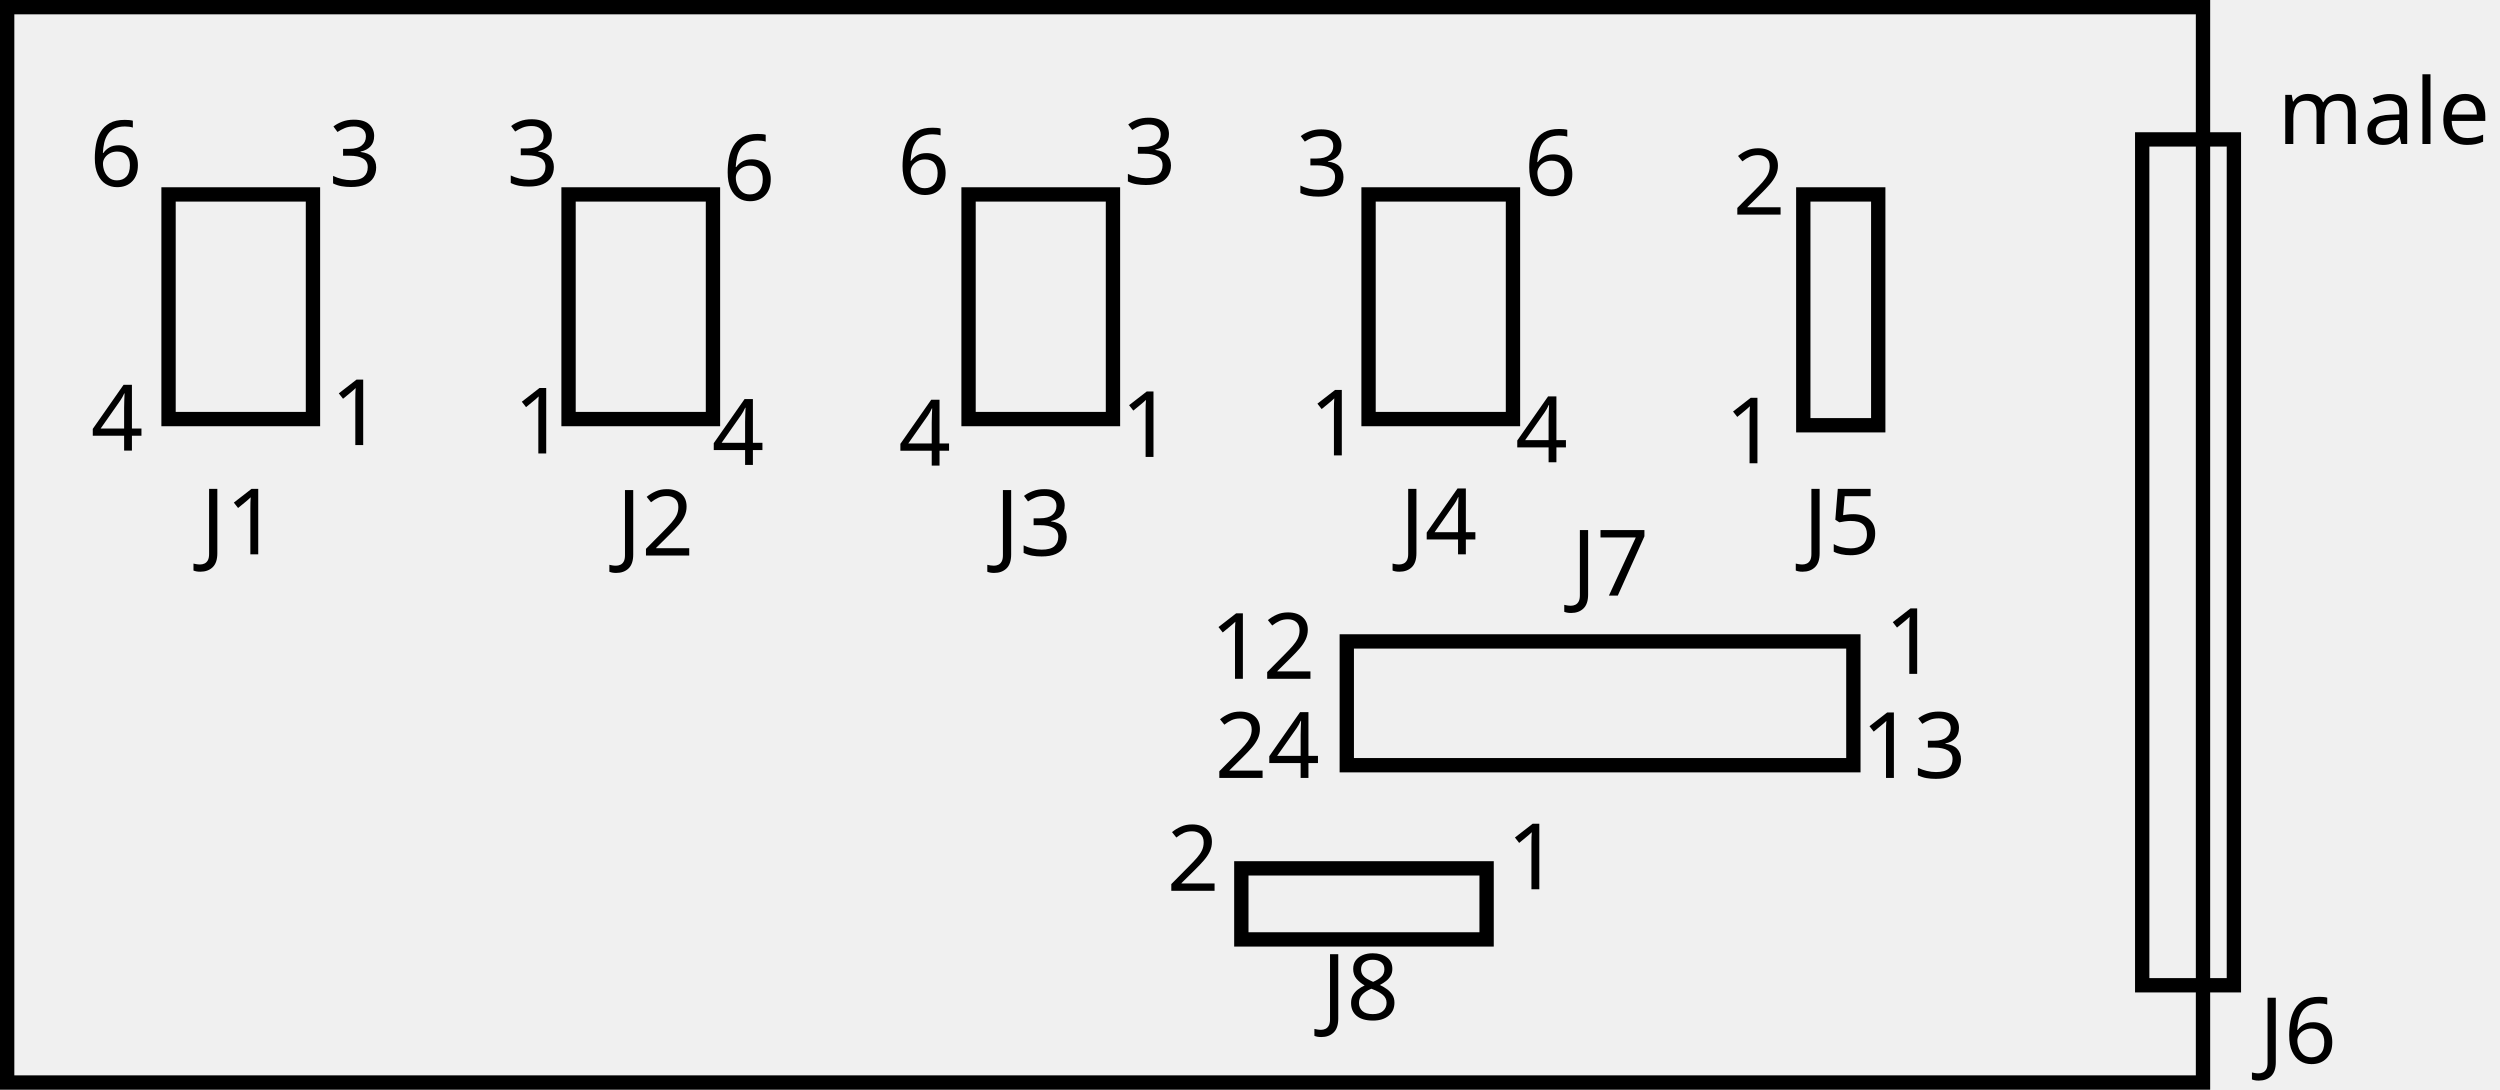
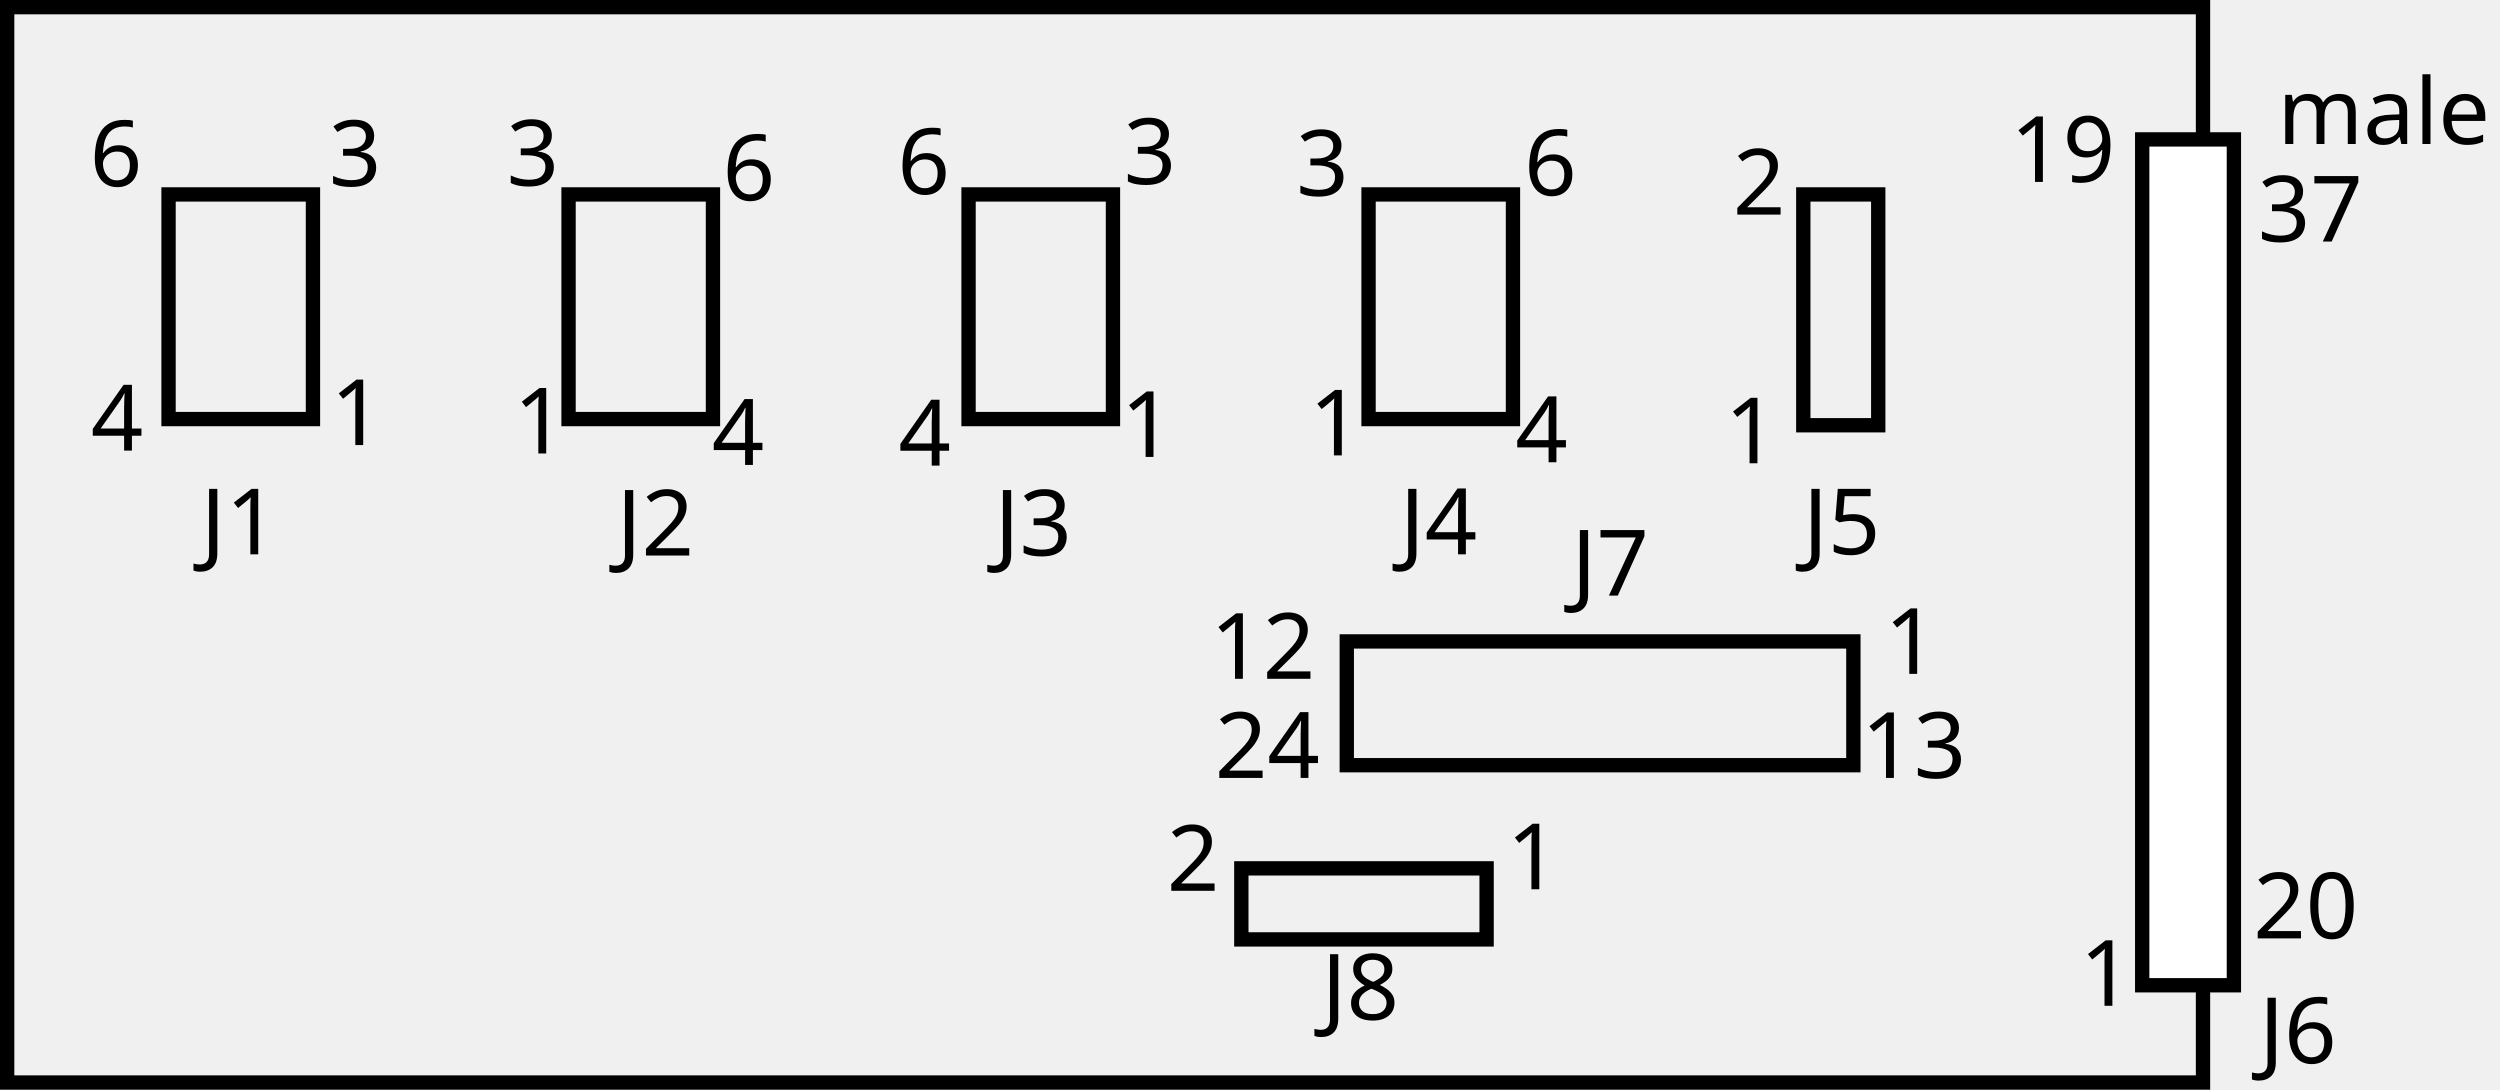
<svg xmlns="http://www.w3.org/2000/svg" width="1090.619" height="475.375" id="svg2" version="1.1">
  <defs id="defs4" />
  <g id="layer1" transform="translate(120.5289,-275.5428)">
    <rect style="fill:none;stroke:#000000;stroke-width:6.25;stroke-linecap:butt;stroke-linejoin:miter;stroke-miterlimit:4;stroke-opacity:1;stroke-dasharray:none;stroke-dashoffset:0" id="rect2985" width="957.931" height="469.125" x="-117.404" y="278.668" />
-     <rect style="fill:none;stroke:#000000;stroke-width:6.25;stroke-linecap:butt;stroke-linejoin:miter;stroke-miterlimit:4;stroke-opacity:1;stroke-dasharray:none;stroke-dashoffset:0" id="rect2987" width="40" height="369" x="814" y="336.362" />
+     <rect style="fill:#ffffff;stroke:#000000;stroke-width:6.25;stroke-linecap:butt;stroke-linejoin:miter;stroke-miterlimit:4;stroke-opacity:1;stroke-dasharray:none;stroke-dashoffset:0;fill-opacity:1" id="rect2987" width="40" height="369" x="814" y="336.362" />
    <text xml:space="preserve" style="font-size:40px;font-style:normal;font-weight:normal;line-height:125%;letter-spacing:0px;word-spacing:0px;fill:#000000;fill-opacity:1;stroke:none;font-family:Sans" x="873" y="338.362" id="text2989">
      <tspan id="tspan2991" x="873" y="338.362">male</tspan>
    </text>
    <text xml:space="preserve" style="font-size:40px;font-style:normal;font-weight:normal;line-height:125%;letter-spacing:0px;word-spacing:0px;fill:#000000;fill-opacity:1;stroke:none;font-family:Sans" x="865" y="739.362" id="text2993">
      <tspan id="tspan2995" x="865" y="739.362">J6</tspan>
    </text>
    <text xml:space="preserve" style="font-size:40px;font-style:normal;font-weight:normal;line-height:125%;letter-spacing:0px;word-spacing:0px;fill:#000000;fill-opacity:1;stroke:none;font-family:Sans" x="666" y="517.362" id="text2997">
      <tspan id="tspan2999" x="666" y="517.362">J5</tspan>
    </text>
    <text xml:space="preserve" style="font-size:40px;font-style:normal;font-weight:normal;line-height:125%;letter-spacing:0px;word-spacing:0px;fill:#000000;fill-opacity:1;stroke:none;font-family:Sans" x="565" y="535.362" id="text3001">
      <tspan id="tspan3003" x="565" y="535.362">J7</tspan>
    </text>
    <text xml:space="preserve" style="font-size:40px;font-style:normal;font-weight:normal;line-height:125%;letter-spacing:0px;word-spacing:0px;fill:#000000;fill-opacity:1;stroke:none;font-family:Sans" x="456" y="720.362" id="text3005">
      <tspan id="tspan3007" x="456" y="720.362">J8</tspan>
    </text>
    <text xml:space="preserve" style="font-size:40px;font-style:normal;font-weight:normal;line-height:125%;letter-spacing:0px;word-spacing:0px;fill:#000000;fill-opacity:1;stroke:none;font-family:Sans" x="490.101" y="517.362" id="text3009">
      <tspan id="tspan3011" x="490.101" y="517.362">J4</tspan>
    </text>
    <text xml:space="preserve" style="font-size:40px;font-style:normal;font-weight:normal;line-height:125%;letter-spacing:0px;word-spacing:0px;fill:#000000;fill-opacity:1;stroke:none;font-family:Sans" x="313.305" y="517.89" id="text3013">
      <tspan id="tspan3015" x="313.305" y="517.89">J3</tspan>
    </text>
    <text xml:space="preserve" style="font-size:40px;font-style:normal;font-weight:normal;line-height:125%;letter-spacing:0px;word-spacing:0px;fill:#000000;fill-opacity:1;stroke:none;font-family:Sans" x="148.431" y="517.89" id="text3017">
      <tspan id="tspan3019" x="148.431" y="517.89">J2</tspan>
    </text>
    <text xml:space="preserve" style="font-size:40px;font-style:normal;font-weight:normal;line-height:125%;letter-spacing:0px;word-spacing:0px;fill:#000000;fill-opacity:1;stroke:none;font-family:Sans" x="-33" y="517.362" id="text3021">
      <tspan id="tspan3023" x="-33" y="517.362">J1</tspan>
    </text>
    <rect style="fill:none;stroke:#000000;stroke-width:6.25;stroke-linecap:butt;stroke-linejoin:miter;stroke-miterlimit:4;stroke-opacity:1;stroke-dasharray:none;stroke-dashoffset:0" id="rect3025" width="63" height="98" x="-47" y="360.362" />
    <rect style="fill:none;stroke:#000000;stroke-width:6.25;stroke-linecap:butt;stroke-linejoin:miter;stroke-miterlimit:4;stroke-opacity:1;stroke-dasharray:none;stroke-dashoffset:0" id="rect3025-4" width="63" height="98" x="127.5" y="360.362" />
    <rect style="fill:none;stroke:#000000;stroke-width:6.25;stroke-linecap:butt;stroke-linejoin:miter;stroke-miterlimit:4;stroke-opacity:1;stroke-dasharray:none;stroke-dashoffset:0" id="rect3025-6" width="63" height="98" x="302" y="360.362" />
    <rect style="fill:none;stroke:#000000;stroke-width:6.25;stroke-linecap:butt;stroke-linejoin:miter;stroke-miterlimit:4;stroke-opacity:1;stroke-dasharray:none;stroke-dashoffset:0" id="rect3025-1" width="63" height="98" x="476.5" y="360.362" />
    <rect style="fill:none;stroke:#000000;stroke-width:6.25;stroke-linecap:butt;stroke-linejoin:miter;stroke-miterlimit:4;stroke-opacity:1;stroke-dasharray:none;stroke-dashoffset:0" id="rect3025-5" width="32.697" height="100.697" x="666.151" y="360.362" />
    <rect style="fill:none;stroke:#000000;stroke-width:6.25;stroke-linecap:butt;stroke-linejoin:miter;stroke-miterlimit:4;stroke-opacity:1;stroke-dasharray:none;stroke-dashoffset:0" id="rect3066" width="221" height="54" x="467" y="555.362" />
    <rect style="fill:none;stroke:#000000;stroke-width:6.25;stroke-linecap:butt;stroke-linejoin:miter;stroke-miterlimit:4;stroke-opacity:1;stroke-dasharray:none;stroke-dashoffset:0" id="rect3079" width="107" height="31" x="421" y="654.362" />
    <text xml:space="preserve" style="font-size:40px;font-style:normal;font-weight:normal;line-height:125%;letter-spacing:0px;word-spacing:0px;fill:#000000;fill-opacity:1;stroke:none;font-family:Sans" x="23.709" y="469.708" id="text3849">
      <tspan id="tspan3851" x="23.709" y="469.708">1</tspan>
    </text>
    <text xml:space="preserve" style="font-size:40px;font-style:normal;font-weight:normal;line-height:125%;letter-spacing:0px;word-spacing:0px;fill:#000000;fill-opacity:1;stroke:none;font-family:Sans" x="22.976" y="356.708" id="text3853">
      <tspan id="tspan3855" x="22.976" y="356.708">3</tspan>
    </text>
    <text xml:space="preserve" style="font-size:40px;font-style:normal;font-weight:normal;line-height:125%;letter-spacing:0px;word-spacing:0px;fill:#000000;fill-opacity:1;stroke:none;font-family:Sans" x="-80.897" y="472.126" id="text3857">
      <tspan id="tspan3859" x="-80.897" y="472.126">4</tspan>
    </text>
    <text xml:space="preserve" style="font-size:40px;font-style:normal;font-weight:normal;line-height:125%;letter-spacing:0px;word-spacing:0px;fill:#000000;fill-opacity:1;stroke:none;font-family:Sans" x="-81.37" y="356.787" id="text3861">
      <tspan id="tspan3863" x="-81.37" y="356.787">6</tspan>
    </text>
    <text xml:space="preserve" style="font-size:40px;font-style:normal;font-weight:normal;line-height:125%;letter-spacing:0px;word-spacing:0px;fill:#000000;fill-opacity:1;stroke:none;font-family:Sans" x="103.551" y="473.362" id="text3865">
      <tspan id="tspan3867" x="103.551" y="473.362">1</tspan>
    </text>
    <text xml:space="preserve" style="font-size:40px;font-style:normal;font-weight:normal;line-height:125%;letter-spacing:0px;word-spacing:0px;fill:#000000;fill-opacity:1;stroke:none;font-family:Sans" x="100.497" y="356.526" id="text3869">
      <tspan id="tspan3871" x="100.497" y="356.526">3</tspan>
    </text>
    <text xml:space="preserve" style="font-size:40px;font-style:normal;font-weight:normal;line-height:125%;letter-spacing:0px;word-spacing:0px;fill:#000000;fill-opacity:1;stroke:none;font-family:Sans" x="190" y="478.362" id="text3873">
      <tspan id="tspan3875" x="190" y="478.362">4</tspan>
    </text>
    <text xml:space="preserve" style="font-size:40px;font-style:normal;font-weight:normal;line-height:125%;letter-spacing:0px;word-spacing:0px;fill:#000000;fill-opacity:1;stroke:none;font-family:Sans" x="194.709" y="362.92" id="text3877">
      <tspan id="tspan3879" x="194.709" y="362.92">6</tspan>
    </text>
    <text xml:space="preserve" style="font-size:40px;font-style:normal;font-weight:normal;line-height:125%;letter-spacing:0px;word-spacing:0px;fill:#000000;fill-opacity:1;stroke:none;font-family:Sans" x="368.473" y="474.865" id="text3881">
      <tspan id="tspan3883" x="368.473" y="474.865">1</tspan>
    </text>
    <text xml:space="preserve" style="font-size:40px;font-style:normal;font-weight:normal;line-height:125%;letter-spacing:0px;word-spacing:0px;fill:#000000;fill-opacity:1;stroke:none;font-family:Sans" x="369.709" y="355.841" id="text3885">
      <tspan id="tspan3887" x="369.709" y="355.841">3</tspan>
    </text>
    <text xml:space="preserve" style="font-size:40px;font-style:normal;font-weight:normal;line-height:125%;letter-spacing:0px;word-spacing:0px;fill:#000000;fill-opacity:1;stroke:none;font-family:Sans" x="271.418" y="478.653" id="text3889">
      <tspan id="tspan3891" x="271.418" y="478.653">4</tspan>
    </text>
    <text xml:space="preserve" style="font-size:40px;font-style:normal;font-weight:normal;line-height:125%;letter-spacing:0px;word-spacing:0px;fill:#000000;fill-opacity:1;stroke:none;font-family:Sans" x="271" y="360.211" id="text3893">
      <tspan id="tspan3895" x="271" y="360.211">6</tspan>
    </text>
    <text xml:space="preserve" style="font-size:40px;font-style:normal;font-weight:normal;line-height:125%;letter-spacing:0px;word-spacing:0px;fill:#000000;fill-opacity:1;stroke:none;font-family:Sans" x="450.63" y="474.205" id="text3897">
      <tspan id="tspan3899" x="450.63" y="474.205">1</tspan>
    </text>
    <text xml:space="preserve" style="font-size:40px;font-style:normal;font-weight:normal;line-height:125%;letter-spacing:0px;word-spacing:0px;fill:#000000;fill-opacity:1;stroke:none;font-family:Sans" x="444.97" y="360.92" id="text3901">
      <tspan id="tspan3903" x="444.97" y="360.92">3</tspan>
    </text>
    <text xml:space="preserve" style="font-size:40px;font-style:normal;font-weight:normal;line-height:125%;letter-spacing:0px;word-spacing:0px;fill:#000000;fill-opacity:1;stroke:none;font-family:Sans" x="540.527" y="477.205" id="text3905">
      <tspan id="tspan3907" x="540.527" y="477.205">4</tspan>
    </text>
    <text xml:space="preserve" style="font-size:40px;font-style:normal;font-weight:normal;line-height:125%;letter-spacing:0px;word-spacing:0px;fill:#000000;fill-opacity:1;stroke:none;font-family:Sans" x="544.394" y="360.762" id="text3909">
      <tspan id="tspan3911" x="544.394" y="360.762">6</tspan>
    </text>
    <text xml:space="preserve" style="font-size:40px;font-style:normal;font-weight:normal;line-height:125%;letter-spacing:0px;word-spacing:0px;fill:#000000;fill-opacity:1;stroke:none;font-family:Sans" x="631.945" y="477.629" id="text3913">
      <tspan id="tspan3915" x="631.945" y="477.629">1</tspan>
    </text>
    <text xml:space="preserve" style="font-size:40px;font-style:normal;font-weight:normal;line-height:125%;letter-spacing:0px;word-spacing:0px;fill:#000000;fill-opacity:1;stroke:none;font-family:Sans" x="635.449" y="369.174" id="text3917">
      <tspan id="tspan3919" x="635.449" y="369.174">2</tspan>
    </text>
    <text xml:space="preserve" style="font-size:40px;font-style:normal;font-weight:normal;line-height:125%;letter-spacing:0px;word-spacing:0px;fill:#000000;fill-opacity:1;stroke:none;font-family:Sans" x="536.788" y="663.465" id="text3921">
      <tspan id="tspan3923" x="536.788" y="663.465">1</tspan>
    </text>
    <text xml:space="preserve" style="font-size:40px;font-style:normal;font-weight:normal;line-height:125%;letter-spacing:0px;word-spacing:0px;fill:#000000;fill-opacity:1;stroke:none;font-family:Sans" x="388.527" y="664.15" id="text3925">
      <tspan id="tspan3927" x="388.527" y="664.15">2</tspan>
    </text>
    <text xml:space="preserve" style="font-size:40px;font-style:normal;font-weight:normal;line-height:125%;letter-spacing:0px;word-spacing:0px;fill:#000000;fill-opacity:1;stroke:none;font-family:Sans" x="701.629" y="569.524" id="text3948">
      <tspan id="tspan3950" x="701.629" y="569.524">1</tspan>
    </text>
    <text xml:space="preserve" style="font-size:40px;font-style:normal;font-weight:normal;line-height:125%;letter-spacing:0px;word-spacing:0px;fill:#000000;fill-opacity:1;stroke:none;font-family:Sans" x="407.471" y="571.657" id="text3952">
      <tspan id="tspan3954" x="407.471" y="571.657">12</tspan>
    </text>
    <text xml:space="preserve" style="font-size:40px;font-style:normal;font-weight:normal;line-height:125%;letter-spacing:0px;word-spacing:0px;fill:#000000;fill-opacity:1;stroke:none;font-family:Sans" x="812" y="339.375" id="text3956" transform="translate(-120.5289,275.5428)">
      <tspan id="tspan3958" x="812" y="339.375">13</tspan>
    </text>
    <text xml:space="preserve" style="font-size:40px;font-style:normal;font-weight:normal;line-height:125%;letter-spacing:0px;word-spacing:0px;fill:#000000;fill-opacity:1;stroke:none;font-family:Sans" x="409.471" y="614.918" id="text3960">
      <tspan id="tspan3962" x="409.471" y="614.918">24</tspan>
    </text>
+     <text xml:space="preserve" style="font-size:40px;font-style:normal;font-weight:normal;line-height:125%;letter-spacing:0px;word-spacing:0px;fill:#000000;fill-opacity:1;stroke:none;font-family:Sans" x="907.322" y="438.77" id="text3057" transform="translate(-120.5289,275.5428)">
+       <tspan id="tspan3059" x="907.322" y="438.77">1</tspan>
+     </text>
+     <text xml:space="preserve" style="font-size:40px;font-style:normal;font-weight:normal;line-height:125%;letter-spacing:0px;word-spacing:0px;fill:#000000;fill-opacity:1;stroke:none;font-family:Sans" x="756.471" y="354.918" id="text3059">
+       <tspan id="tspan3061" x="756.471" y="354.918">19</tspan>
+     </text>
+     <text xml:space="preserve" style="font-size:40px;font-style:normal;font-weight:normal;line-height:125%;letter-spacing:0px;word-spacing:0px;fill:#000000;fill-opacity:1;stroke:none;font-family:Sans" x="983" y="409.375" id="text3063" transform="translate(-120.5289,275.5428)">
+       <tspan id="tspan3065" x="983" y="409.375">20</tspan>
+     </text>
+     <text xml:space="preserve" style="font-size:40px;font-style:normal;font-weight:normal;line-height:125%;letter-spacing:0px;word-spacing:0px;fill:#000000;fill-opacity:1;stroke:none;font-family:Sans" x="985" y="105.375" id="text3067" transform="translate(-120.5289,275.5428)">
+       <tspan id="tspan3069" x="985" y="105.375">37</tspan>
+     </text>
  </g>
</svg>
